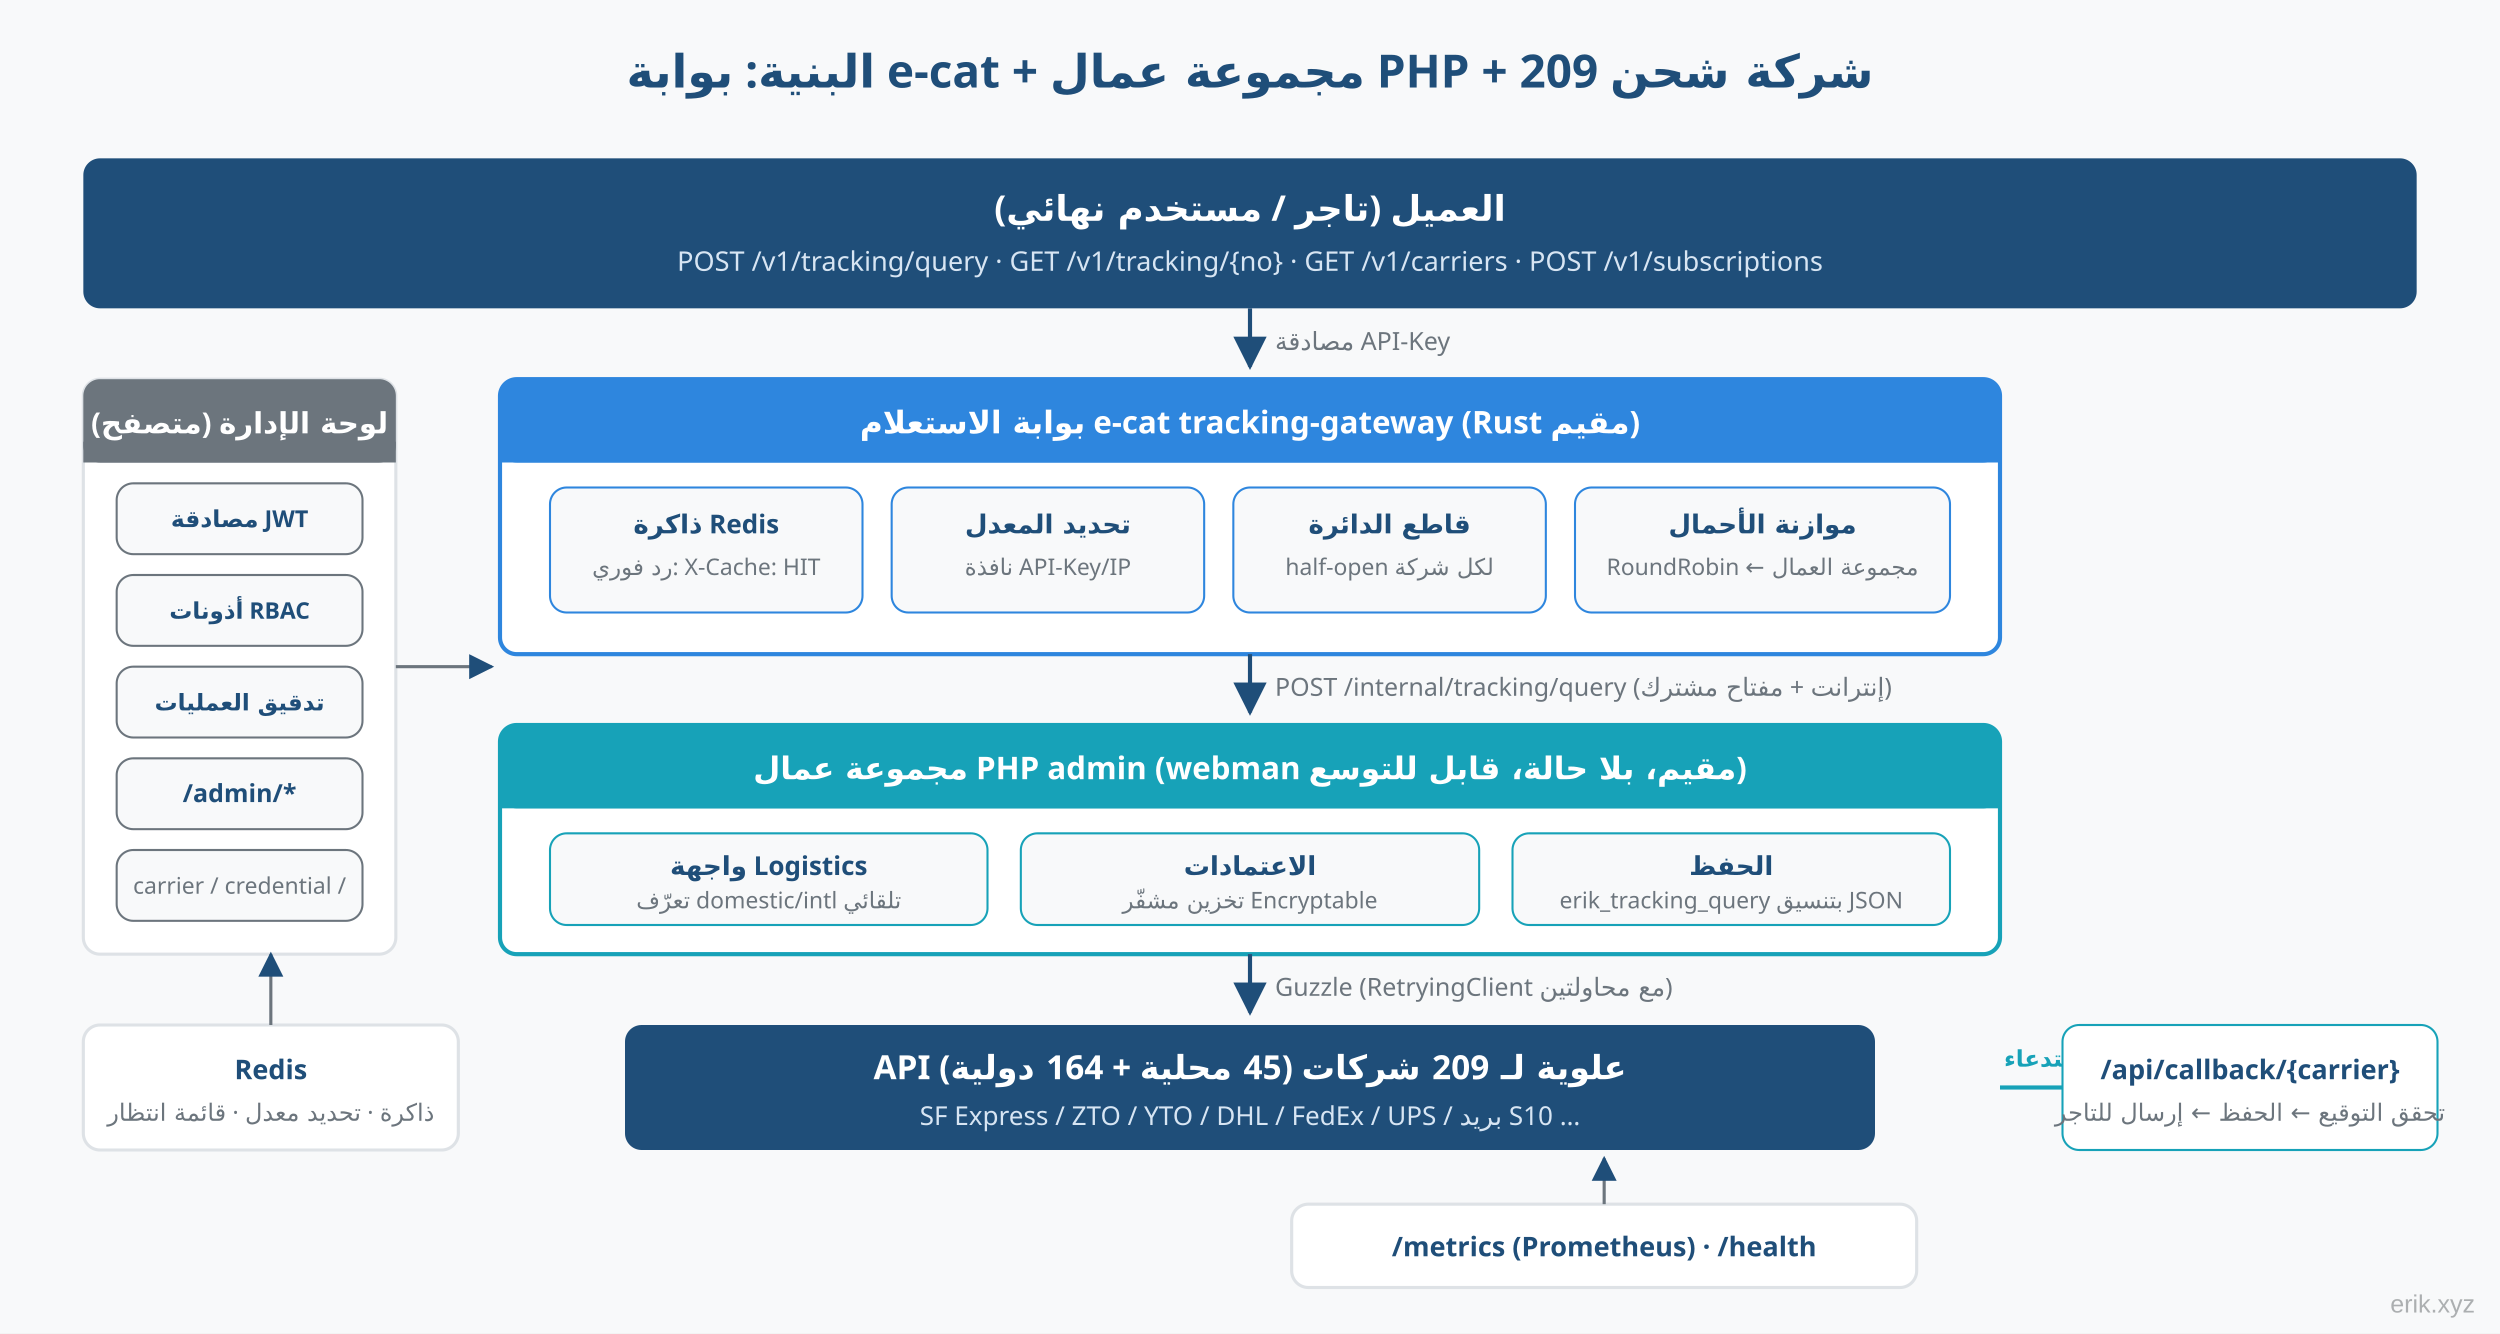
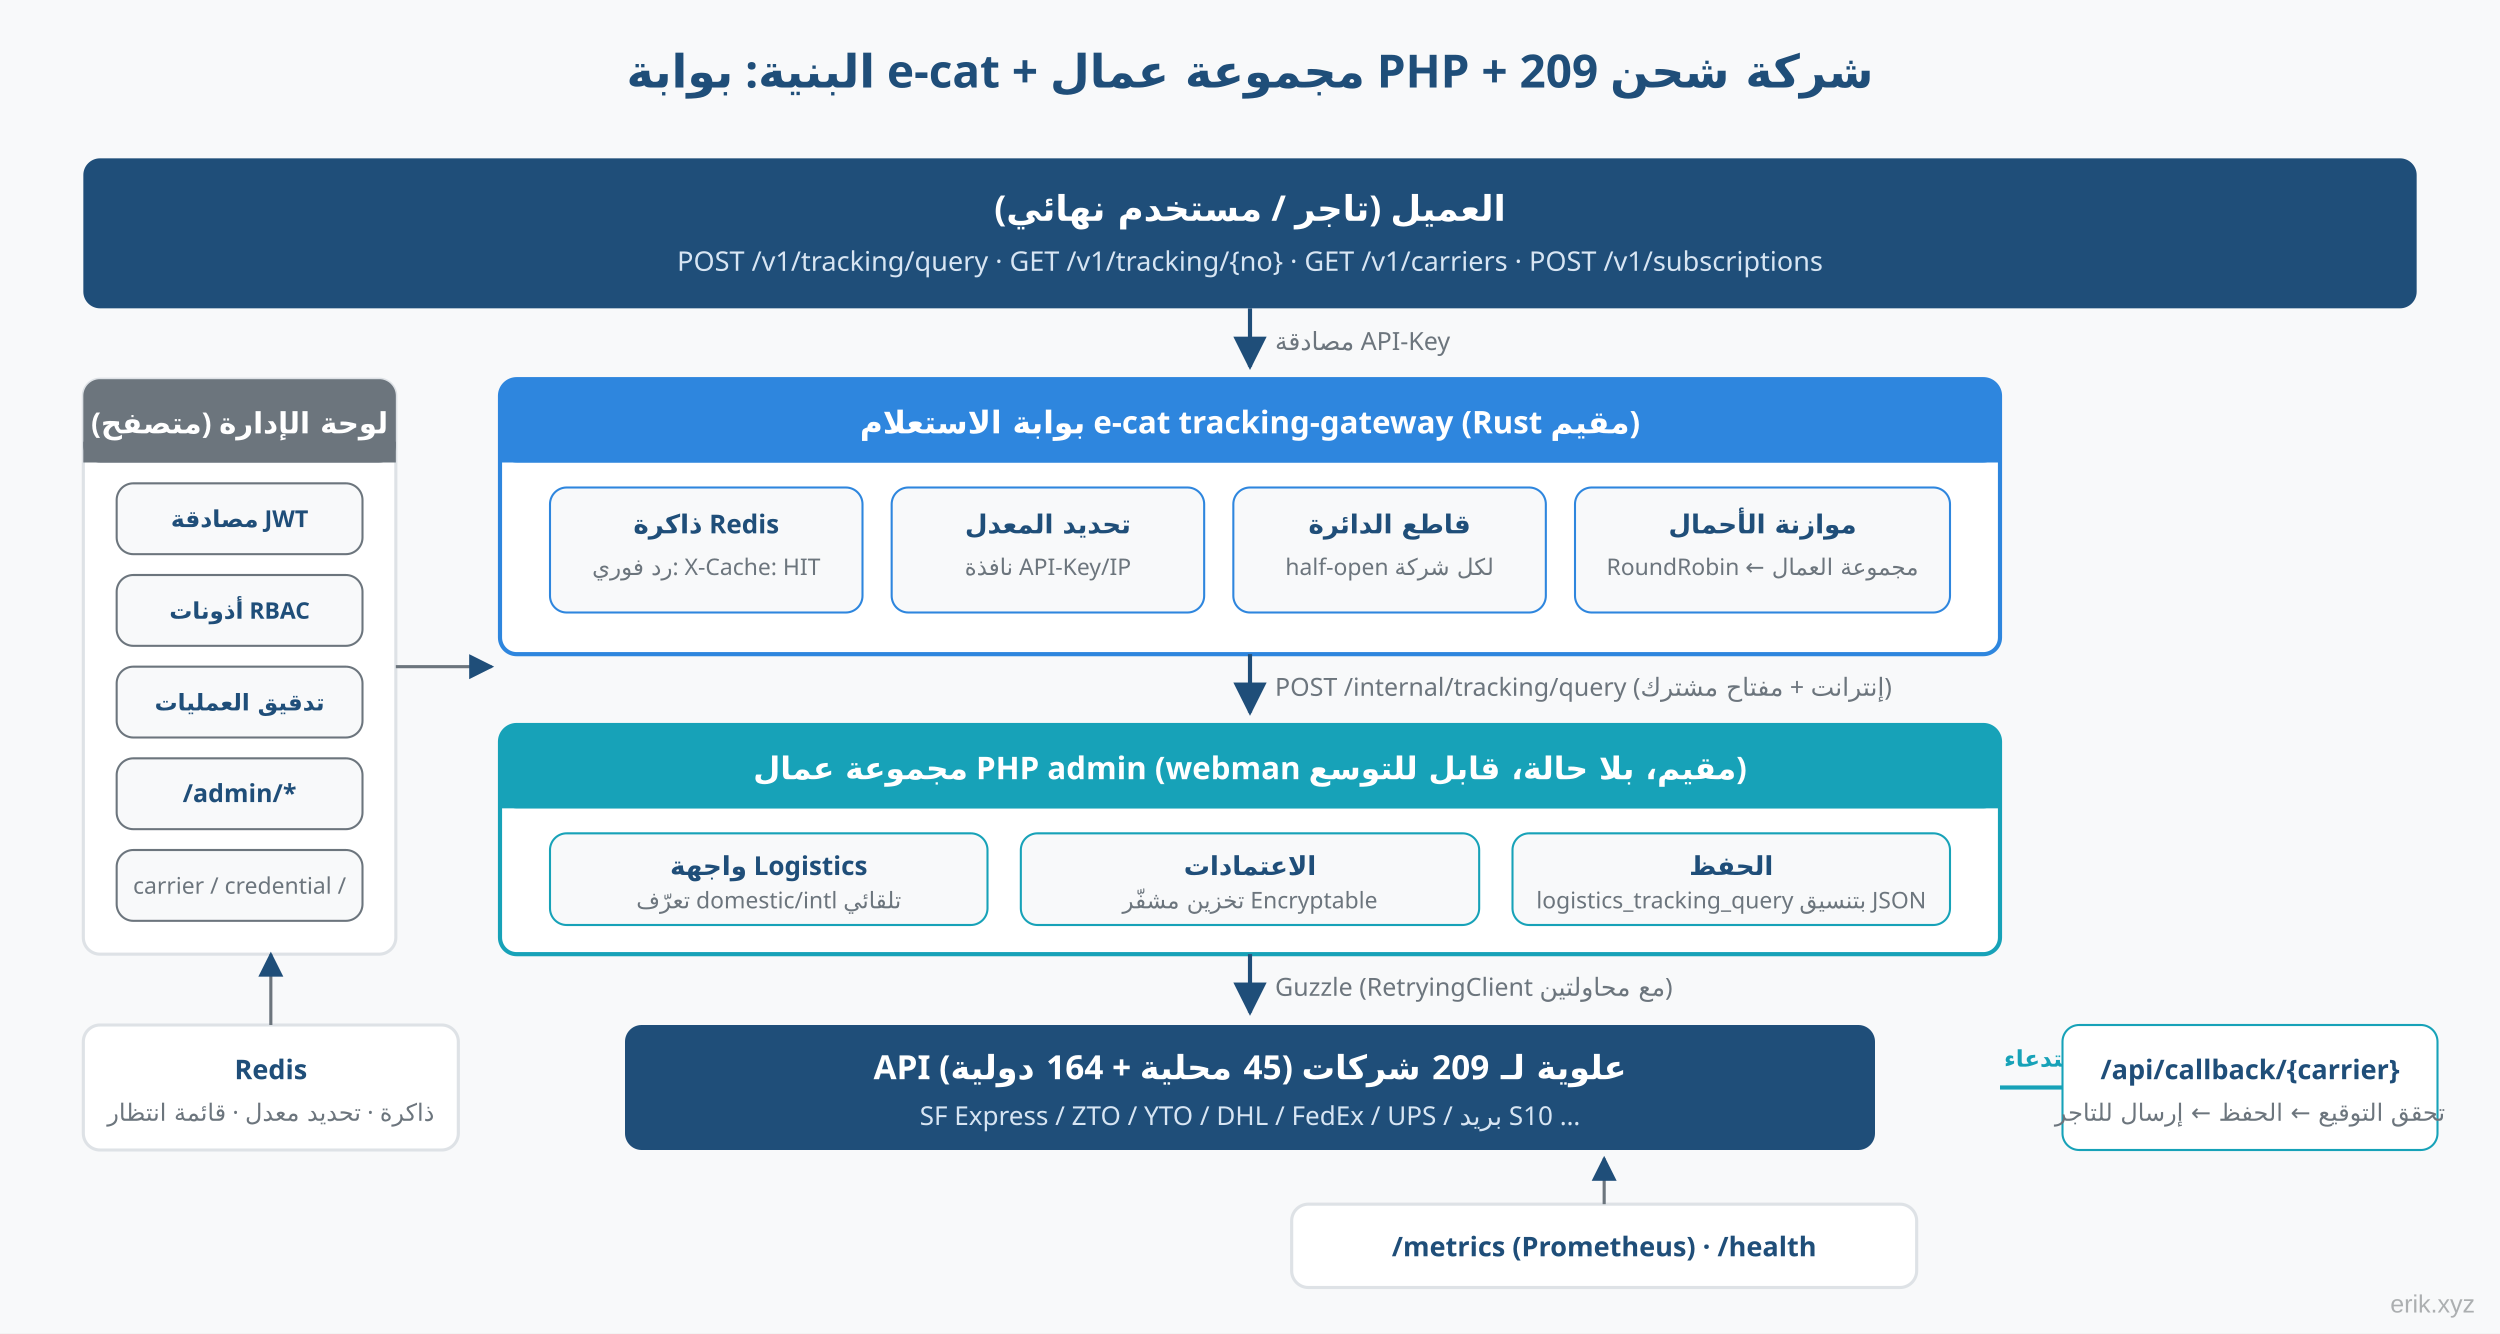
<svg xmlns="http://www.w3.org/2000/svg" viewBox="0 0 1200 640" font-family="'PingFang SC','Noto Sans SC','Microsoft YaHei',sans-serif">
  <defs>
    <marker id="arrow" viewBox="0 0 10 10" refX="9" refY="5" markerWidth="8" markerHeight="8" orient="auto-start-reverse">
      <path d="M0,0 L10,5 L0,10 z" fill="#1F4E79" />
    </marker>
    <marker id="arrow2" viewBox="0 0 10 10" refX="9" refY="5" markerWidth="8" markerHeight="8" orient="auto-start-reverse">
      <path d="M0,0 L10,5 L0,10 z" fill="#17A2B8" />
    </marker>
  </defs>
  <rect x="0" y="0" width="1200" height="640" fill="#F8F9FA" />
  <text x="600" y="42" text-anchor="middle" font-size="22.0" font-weight="bold" fill="#1F4E79">البنية: بوابة e-cat + مجموعة عمال PHP + 209 شركة شحن</text>
  <rect x="40" y="76" width="1120" height="72" rx="8" fill="#1F4E79" />
  <text x="600" y="106" text-anchor="middle" font-size="17.0" font-weight="bold" fill="#FFFFFF">العميل (تاجر / مستخدم نهائي)</text>
  <text x="600" y="130" text-anchor="middle" font-size="13.0" fill="#D7E5F3">POST /v1/tracking/query · GET /v1/tracking/{no} · GET /v1/carriers · POST /v1/subscriptions</text>
  <line x1="600" y1="148" x2="600" y2="176" stroke="#1F4E79" stroke-width="2" marker-end="url(#arrow)" />
  <text x="612" y="168" font-size="12.0" fill="#6C757D">مصادقة API-Key</text>
  <rect x="240" y="182" width="720" height="132" rx="8" fill="#FFFFFF" stroke="#2E86DE" stroke-width="2" />
  <rect x="240" y="182" width="720" height="40" rx="8" fill="#2E86DE" />
  <rect x="240" y="212" width="720" height="10" fill="#2E86DE" />
  <text x="600" y="208" text-anchor="middle" font-size="15.0" font-weight="bold" fill="#FFFFFF">بوابة الاستعلام e-cat tracking-gateway (Rust مقيم)</text>
  <g font-size="12.5" fill="#212529" text-anchor="middle">
    <rect x="264" y="234" width="150" height="60" rx="8" fill="#F8F9FA" stroke="#2E86DE" />
    <text x="339" y="256" font-weight="bold" fill="#1F4E79" font-size="12.5">ذاكرة Redis</text>
    <text x="339" y="276" font-size="11.0" fill="#6C757D">رد فوري: X-Cache: HIT</text>
    <rect x="428" y="234" width="150" height="60" rx="8" fill="#F8F9FA" stroke="#2E86DE" />
    <text x="503" y="256" font-weight="bold" fill="#1F4E79" font-size="12.5">تحديد المعدل</text>
    <text x="503" y="276" font-size="11.0" fill="#6C757D">نافذة API-Key/IP</text>
    <rect x="592" y="234" width="150" height="60" rx="8" fill="#F8F9FA" stroke="#2E86DE" />
    <text x="667" y="256" font-weight="bold" fill="#1F4E79" font-size="12.5">قاطع الدائرة</text>
    <text x="667" y="276" font-size="11.0" fill="#6C757D">half-open لكل شركة</text>
    <rect x="756" y="234" width="180" height="60" rx="8" fill="#F8F9FA" stroke="#2E86DE" />
    <text x="846" y="256" font-weight="bold" fill="#1F4E79" font-size="12.5">موازنة الأحمال</text>
    <text x="846" y="276" font-size="11.0" fill="#6C757D">RoundRobin ← مجموعة العمال</text>
  </g>
  <line x1="600" y1="314" x2="600" y2="342" stroke="#1F4E79" stroke-width="2" marker-end="url(#arrow)" />
  <text x="612" y="334" font-size="12.0" fill="#6C757D">POST /internal/tracking/query (إنترانت + مفتاح مشترك)</text>
  <rect x="240" y="348" width="720" height="110" rx="8" fill="#FFFFFF" stroke="#17A2B8" stroke-width="2" />
  <rect x="240" y="348" width="720" height="40" rx="8" fill="#17A2B8" />
  <rect x="240" y="378" width="720" height="10" fill="#17A2B8" />
  <text x="600" y="374" text-anchor="middle" font-size="15.0" font-weight="bold" fill="#FFFFFF">مجموعة عمال PHP admin (webman مقيم، بلا حالة، قابل للتوسع)</text>
  <g font-size="12.5" fill="#212529" text-anchor="middle">
    <rect x="264" y="400" width="210" height="44" rx="8" fill="#F8F9FA" stroke="#17A2B8" />
    <text x="369" y="420" font-weight="bold" fill="#1F4E79" font-size="12.5">واجهة Logistics</text>
    <text x="369" y="436" font-size="11.0" fill="#6C757D">تعرّف domestic/intl تلقائي</text>
    <rect x="490" y="400" width="220" height="44" rx="8" fill="#F8F9FA" stroke="#17A2B8" />
    <text x="600" y="420" font-weight="bold" fill="#1F4E79" font-size="12.5">الاعتمادات</text>
    <text x="600" y="436" font-size="11.0" fill="#6C757D">تخزين مشفّر Encryptable</text>
    <rect x="726" y="400" width="210" height="44" rx="8" fill="#F8F9FA" stroke="#17A2B8" />
    <text x="831" y="420" font-weight="bold" fill="#1F4E79" font-size="12.5">الحفظ</text>
-     <text x="831" y="436" font-size="11.0" fill="#6C757D">erik_tracking_query بتنسيق JSON</text>
+     <text x="831" y="436" font-size="11.0" fill="#6C757D">logistics_tracking_query بتنسيق JSON</text>
  </g>
  <line x1="600" y1="458" x2="600" y2="486" stroke="#1F4E79" stroke-width="2" marker-end="url(#arrow)" />
  <text x="612" y="478" font-size="12.0" fill="#6C757D">Guzzle (RetryingClient مع محاولتين)</text>
  <rect x="300" y="492" width="600" height="60" rx="8" fill="#1F4E79" />
  <text x="600" y="518" text-anchor="middle" font-size="16.0" font-weight="bold" fill="#FFFFFF">API علوية لـ 209 شركات (45 محلية + 164 دولية)</text>
  <text x="600" y="540" text-anchor="middle" font-size="12.5" fill="#D7E5F3">SF Express / ZTO / YTO / DHL / FedEx / UPS / بريد S10 …</text>
  <line x1="960" y1="522" x2="1060" y2="522" stroke="#17A2B8" stroke-width="2" marker-end="url(#arrow2)" />
  <text x="1010" y="512" text-anchor="middle" font-size="11.0" fill="#17A2B8" font-weight="bold">استدعاء webhook</text>
  <rect x="990" y="492" width="180" height="60" rx="8" fill="#FFFFFF" stroke="#17A2B8" />
  <text x="1080" y="518" text-anchor="middle" font-size="13.0" font-weight="bold" fill="#1F4E79">/api/callback/{carrier}</text>
  <text x="1080" y="538" text-anchor="middle" font-size="11.5" fill="#6C757D">تحقق التوقيع ← الحفظ ← إرسال للتاجر</text>
  <rect x="40" y="182" width="150" height="276" rx="8" fill="#FFFFFF" stroke="#DEE2E6" stroke-width="1.5" />
  <rect x="40" y="182" width="150" height="40" rx="8" fill="#6C757D" />
  <rect x="40" y="212" width="150" height="10" fill="#6C757D" />
  <text x="115" y="208" text-anchor="middle" font-size="14.0" font-weight="bold" fill="#FFFFFF">لوحة الإدارة (متصفح)</text>
  <g font-size="12" fill="#212529" text-anchor="middle">
    <rect x="56" y="232" width="118" height="34" rx="8" fill="#F8F9FA" stroke="#6C757D" />
    <text x="115" y="253" fill="#1F4E79" font-weight="bold" font-size="11.2">مصادقة JWT</text>
    <rect x="56" y="276" width="118" height="34" rx="8" fill="#F8F9FA" stroke="#6C757D" />
    <text x="115" y="297" fill="#1F4E79" font-weight="bold" font-size="11.0">أذونات RBAC</text>
    <rect x="56" y="320" width="118" height="34" rx="8" fill="#F8F9FA" stroke="#6C757D" />
    <text x="115" y="341" fill="#1F4E79" font-weight="bold" font-size="11.0">تدقيق العمليات</text>
    <rect x="56" y="364" width="118" height="34" rx="8" fill="#F8F9FA" stroke="#6C757D" />
    <text x="115" y="385" fill="#1F4E79" font-weight="bold" font-size="12.0">/admin/*</text>
    <rect x="56" y="408" width="118" height="34" rx="8" fill="#F8F9FA" stroke="#6C757D" />
    <text x="115" y="429" font-size="11.0" fill="#6C757D">carrier / credential /</text>
  </g>
  <line x1="190" y1="320" x2="236" y2="320" stroke="#6C757D" stroke-width="1.5" marker-end="url(#arrow)" />
  <rect x="40" y="492" width="180" height="60" rx="8" fill="#FFFFFF" stroke="#DEE2E6" stroke-width="1.5" />
  <text x="130" y="518" text-anchor="middle" font-size="13.0" font-weight="bold" fill="#1F4E79">Redis</text>
  <text x="130" y="538" text-anchor="middle" font-size="11.5" fill="#6C757D">ذاكرة · تحديد معدل · قائمة انتظار</text>
  <rect x="620" y="578" width="300" height="40" rx="8" fill="#FFFFFF" stroke="#DEE2E6" stroke-width="1.5" />
  <text x="770" y="603" text-anchor="middle" font-size="13.0" font-weight="bold" fill="#1F4E79">/metrics (Prometheus) · /health</text>
  <line x1="770" y1="578" x2="770" y2="556" stroke="#6C757D" stroke-width="1.5" marker-end="url(#arrow)" />
  <line x1="130" y1="492" x2="130" y2="458" stroke="#6C757D" stroke-width="1.5" marker-end="url(#arrow)" />
  <text x="1188" y="630" fill="rgba(33,37,41,0.35)" font-size="12" font-family="Arial, sans-serif" text-anchor="end">erik.xyz</text>
</svg>
